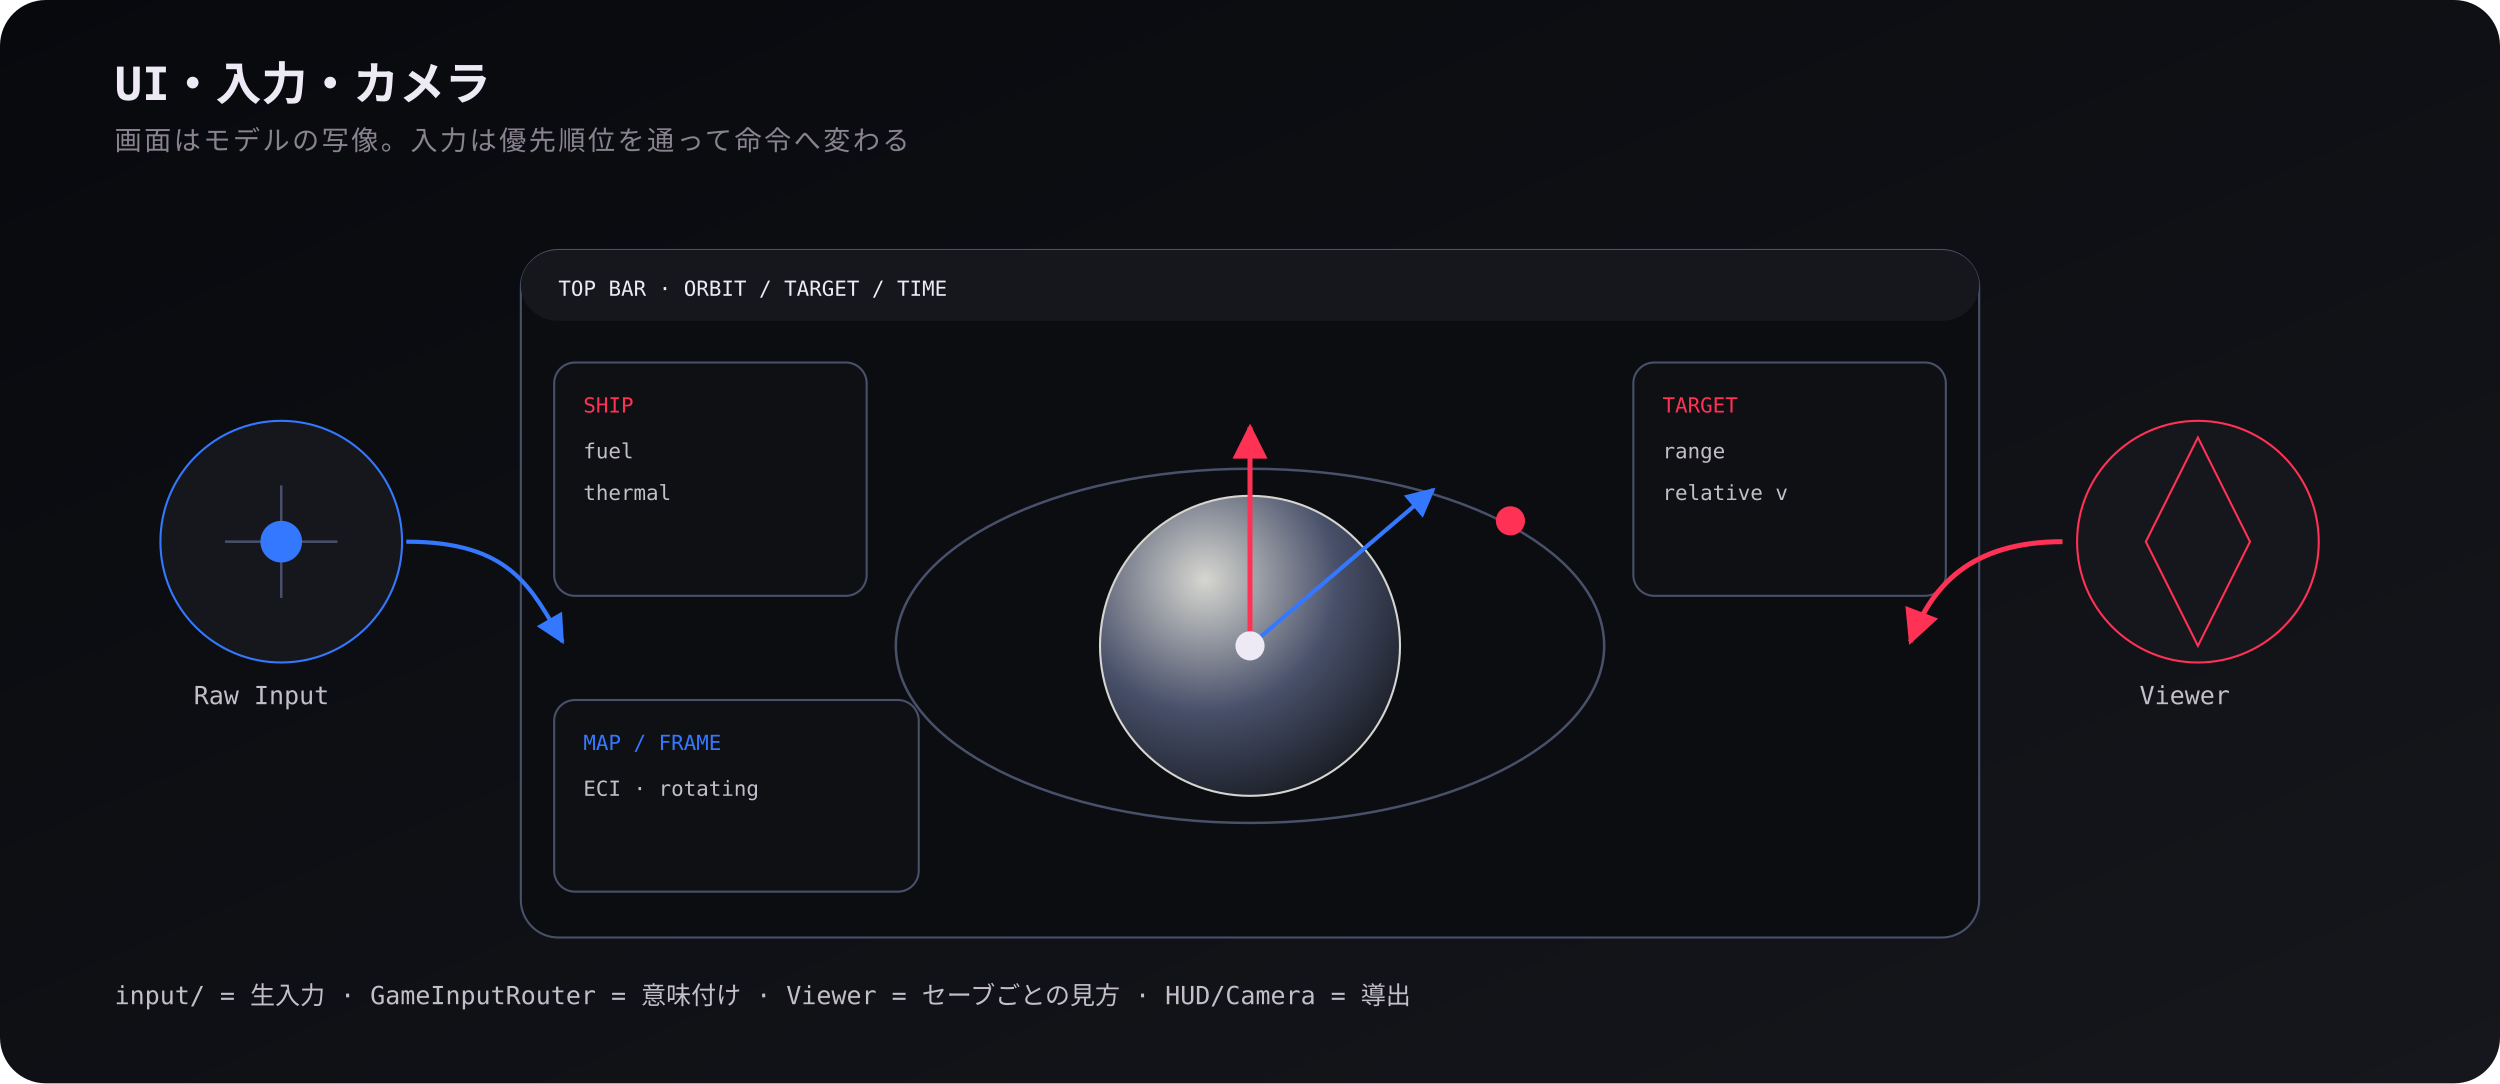
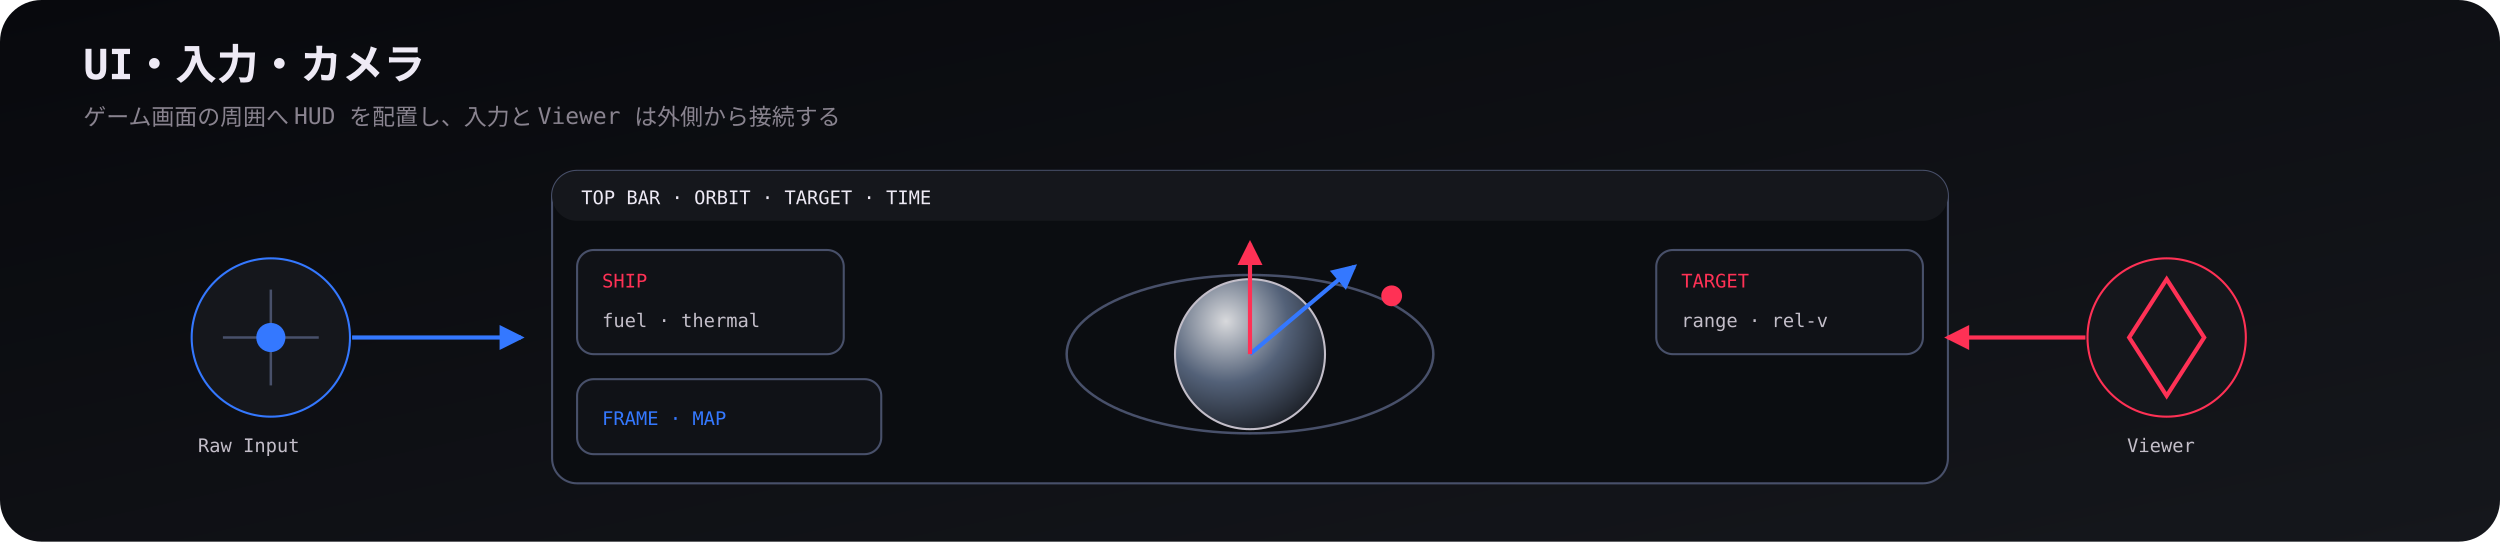
- <svg xmlns="http://www.w3.org/2000/svg" width="1200" height="520" viewBox="0 0 1200 520" role="img">
+ <svg xmlns="http://www.w3.org/2000/svg" width="1200" height="260" viewBox="0 0 1200 260" role="img">
  <defs>
    <style>
.m{font-family:ui-monospace,SFMono-Regular,Menlo,Consolas,"Yu Gothic",monospace}.s{font-family:system-ui,-apple-system,"Hiragino Sans","Yu Gothic",sans-serif}
- .t{fill:#eeeaf5}.b{fill:#c3bec9}.d{fill:#89838f}.a{fill:#ff3155}.an{fill:#ff6b82}.sig{fill:#3478ff}
- .stroke{fill:none;stroke:#89838f;stroke-width:1.6}.soft{fill:none;stroke:#48506a;stroke-width:1.2}.accent{fill:none;stroke:#ff3155;stroke-width:2.4}.blue{fill:none;stroke:#3478ff;stroke-width:2}.dash{stroke-dasharray:8 8}
- .h{font-size:22px;font-weight:700}.k{font-size:13px;letter-spacing:1.2px}.v{font-size:16px;font-weight:650}.sm{font-size:12px}.xs{font-size:10px}
+ .t{fill:#eeeaf5}.b{fill:#c3bec9}.d{fill:#89838f}.a{fill:#ff3155}.u{fill:#3478ff}
+ .g{fill:none;stroke:#48506a;stroke-width:1.2}.w{fill:none;stroke:#89838f;stroke-width:1.4}.r{fill:none;stroke:#ff3155;stroke-width:2}.bl{fill:none;stroke:#3478ff;stroke-width:2}.dash{stroke-dasharray:6 6}
+ .h{font-size:20px;font-weight:700}.v{font-size:14px;font-weight:650}.sm{font-size:11px}.xs{font-size:9px}
</style>
    <linearGradient id="bg" x1="0" y1="0" x2="1" y2="1">
      <stop stop-color="#08090d" />
      <stop offset="1" stop-color="#15171c" />
    </linearGradient>
-     <radialGradient id="earth" cx=".35" cy=".28" r=".8">
-       <stop stop-color="#d6d6d0" />
-       <stop offset=".55" stop-color="#48506a" />
-       <stop offset="1" stop-color="#161a20" />
+     <radialGradient id="earth" cx=".34" cy=".28" r=".82">
+       <stop stop-color="#d8d9dc" />
+       <stop offset=".5" stop-color="#536178" />
+       <stop offset="1" stop-color="#171a20" />
    </radialGradient>
-     <marker id="ra" viewBox="0 0 10 10" refX="9" refY="5" markerWidth="7" markerHeight="7" orient="auto">
+     <marker id="ra" viewBox="0 0 10 10" refX="8.5" refY="5" markerWidth="6" markerHeight="6" orient="auto">
      <path d="M0 0L10 5 0 10Z" fill="#ff3155" />
    </marker>
-     <marker id="ba" viewBox="0 0 10 10" refX="9" refY="5" markerWidth="7" markerHeight="7" orient="auto">
+     <marker id="ba" viewBox="0 0 10 10" refX="8.5" refY="5" markerWidth="6" markerHeight="6" orient="auto">
      <path d="M0 0L10 5 0 10Z" fill="#3478ff" />
    </marker>
  </defs>
-   <rect width="1200" height="520" rx="22" fill="url(#bg)" />
-   <text x="55" y="48" class="m t h">UI・入力・カメラ</text>
-   <text x="55" y="72" class="m d k">画面はモデルの写像。入力は優先順位を通って命令へ変わる</text>
-   <g transform="translate(250 120)">
-     <rect width="700" height="330" rx="18" fill="#0b0d11" stroke="#48506a" />
-     <rect x="0" y="0" width="700" height="34" rx="18" fill="#15171c" />
-     <text x="18" y="22" class="m t xs">TOP BAR · ORBIT / TARGET / TIME</text>
-     <rect x="16" y="54" width="150" height="112" rx="10" fill="#0e1014" stroke="#48506a" />
-     <text x="30" y="78" class="m a xs">SHIP</text>
-     <text x="30" y="100" class="m b xs">fuel</text>
-     <text x="30" y="120" class="m b xs">thermal</text>
-     <rect x="534" y="54" width="150" height="112" rx="10" fill="#0e1014" stroke="#48506a" />
-     <text x="548" y="78" class="m a xs">TARGET</text>
-     <text x="548" y="100" class="m b xs">range</text>
-     <text x="548" y="120" class="m b xs">relative v</text>
-     <rect x="16" y="216" width="175" height="92" rx="10" fill="#0e1014" stroke="#48506a" />
-     <text x="30" y="240" class="m sig xs">MAP / FRAME</text>
-     <text x="30" y="262" class="m b xs">ECI · rotating</text>
-     <circle cx="350" cy="190" r="72" fill="url(#earth)" stroke="#d6d6d0" />
-     <ellipse cx="350" cy="190" rx="170" ry="85" class="soft" />
-     <circle cx="475" cy="130" r="7" fill="#ff3155" />
-     <path d="M350 190L438 115" class="blue" marker-end="url(#ba)" />
-     <path d="M350 190V85" class="accent" marker-end="url(#ra)" />
-     <circle cx="350" cy="190" r="7" fill="#eeeaf5" />
+   <rect width="1200" height="260" rx="20" fill="url(#bg)" />
+   <text x="40" y="38" class="m t h">UI・入力・カメラ</text>
+   <text x="40" y="60" class="m d sm">ゲーム画面の周囲へ HUD を配置し、入力と Viewer は外側から接続する</text>
+   <g transform="translate(265 82)">
+     <rect width="670" height="150" rx="12" fill="#0b0d11" stroke="#48506a" />
+     <rect width="670" height="24" rx="12" fill="#15171c" />
+     <text x="14" y="16" class="m t xs">TOP BAR · ORBIT · TARGET · TIME</text>
+     <rect x="12" y="38" width="128" height="50" rx="8" fill="#101217" stroke="#48506a" />
+     <text x="24" y="56" class="m a xs">SHIP</text>
+     <text x="24" y="75" class="m b xs">fuel · thermal</text>
+     <rect x="530" y="38" width="128" height="50" rx="8" fill="#101217" stroke="#48506a" />
+     <text x="542" y="56" class="m a xs">TARGET</text>
+     <text x="542" y="75" class="m b xs">range · rel-v</text>
+     <rect x="12" y="100" width="146" height="36" rx="8" fill="#101217" stroke="#48506a" />
+     <text x="24" y="122" class="m u xs">FRAME · MAP</text>
+     <circle cx="335" cy="88" r="36" fill="url(#earth)" stroke="#c3bec9" />
+     <ellipse cx="335" cy="88" rx="88" ry="38" class="g" />
+     <circle cx="403" cy="60" r="5" fill="#ff3155" />
+     <path d="M335 88L385 46" class="bl" marker-end="url(#ba)" />
+     <path d="M335 88V35" class="r" marker-end="url(#ra)" />
  </g>
-   <g transform="translate(65 190)">
-     <circle cx="70" cy="70" r="58" fill="#15171c" stroke="#3478ff" />
-     <path d="M43 70H97M70 43V97" class="soft" />
-     <circle cx="70" cy="70" r="10" fill="#3478ff" />
-     <text x="28" y="148" class="m b sm">Raw Input</text>
-     <path d="M130 70C180 70 190 92 205 118" class="blue" marker-end="url(#ba)" />
+   <g transform="translate(65 112)">
+     <circle cx="65" cy="50" r="38" fill="#15171c" stroke="#3478ff" />
+     <path d="M42 50H88M65 27V73" class="g" />
+     <circle cx="65" cy="50" r="7" fill="#3478ff" />
+     <text x="30" y="105" class="m b xs">Raw Input</text>
+     <path d="M104 50H185" class="bl" marker-end="url(#ba)" />
  </g>
-   <g transform="translate(985 190)">
-     <circle cx="70" cy="70" r="58" fill="#15171c" stroke="#ff3155" />
-     <path d="M70 20L95 70L70 120L45 70Z" fill="none" stroke="#ff3155" />
-     <text x="42" y="148" class="m b sm">Viewer</text>
-     <path d="M5 70C-40 70-58 92-68 118" class="accent" marker-end="url(#ra)" />
+   <g transform="translate(975 112)">
+     <circle cx="65" cy="50" r="38" fill="#15171c" stroke="#ff3155" />
+     <path d="M65 22L83 50L65 78L47 50Z" class="r" />
+     <text x="46" y="105" class="m b xs">Viewer</text>
+     <path d="M26 50H-40" class="r" marker-end="url(#ra)" />
  </g>
-   <text x="55" y="482" class="m b sm">input/ = 生入力 · GameInputRouter = 意味付け · Viewer = セーブごとの見方 · HUD/Camera = 導出</text>
</svg>
